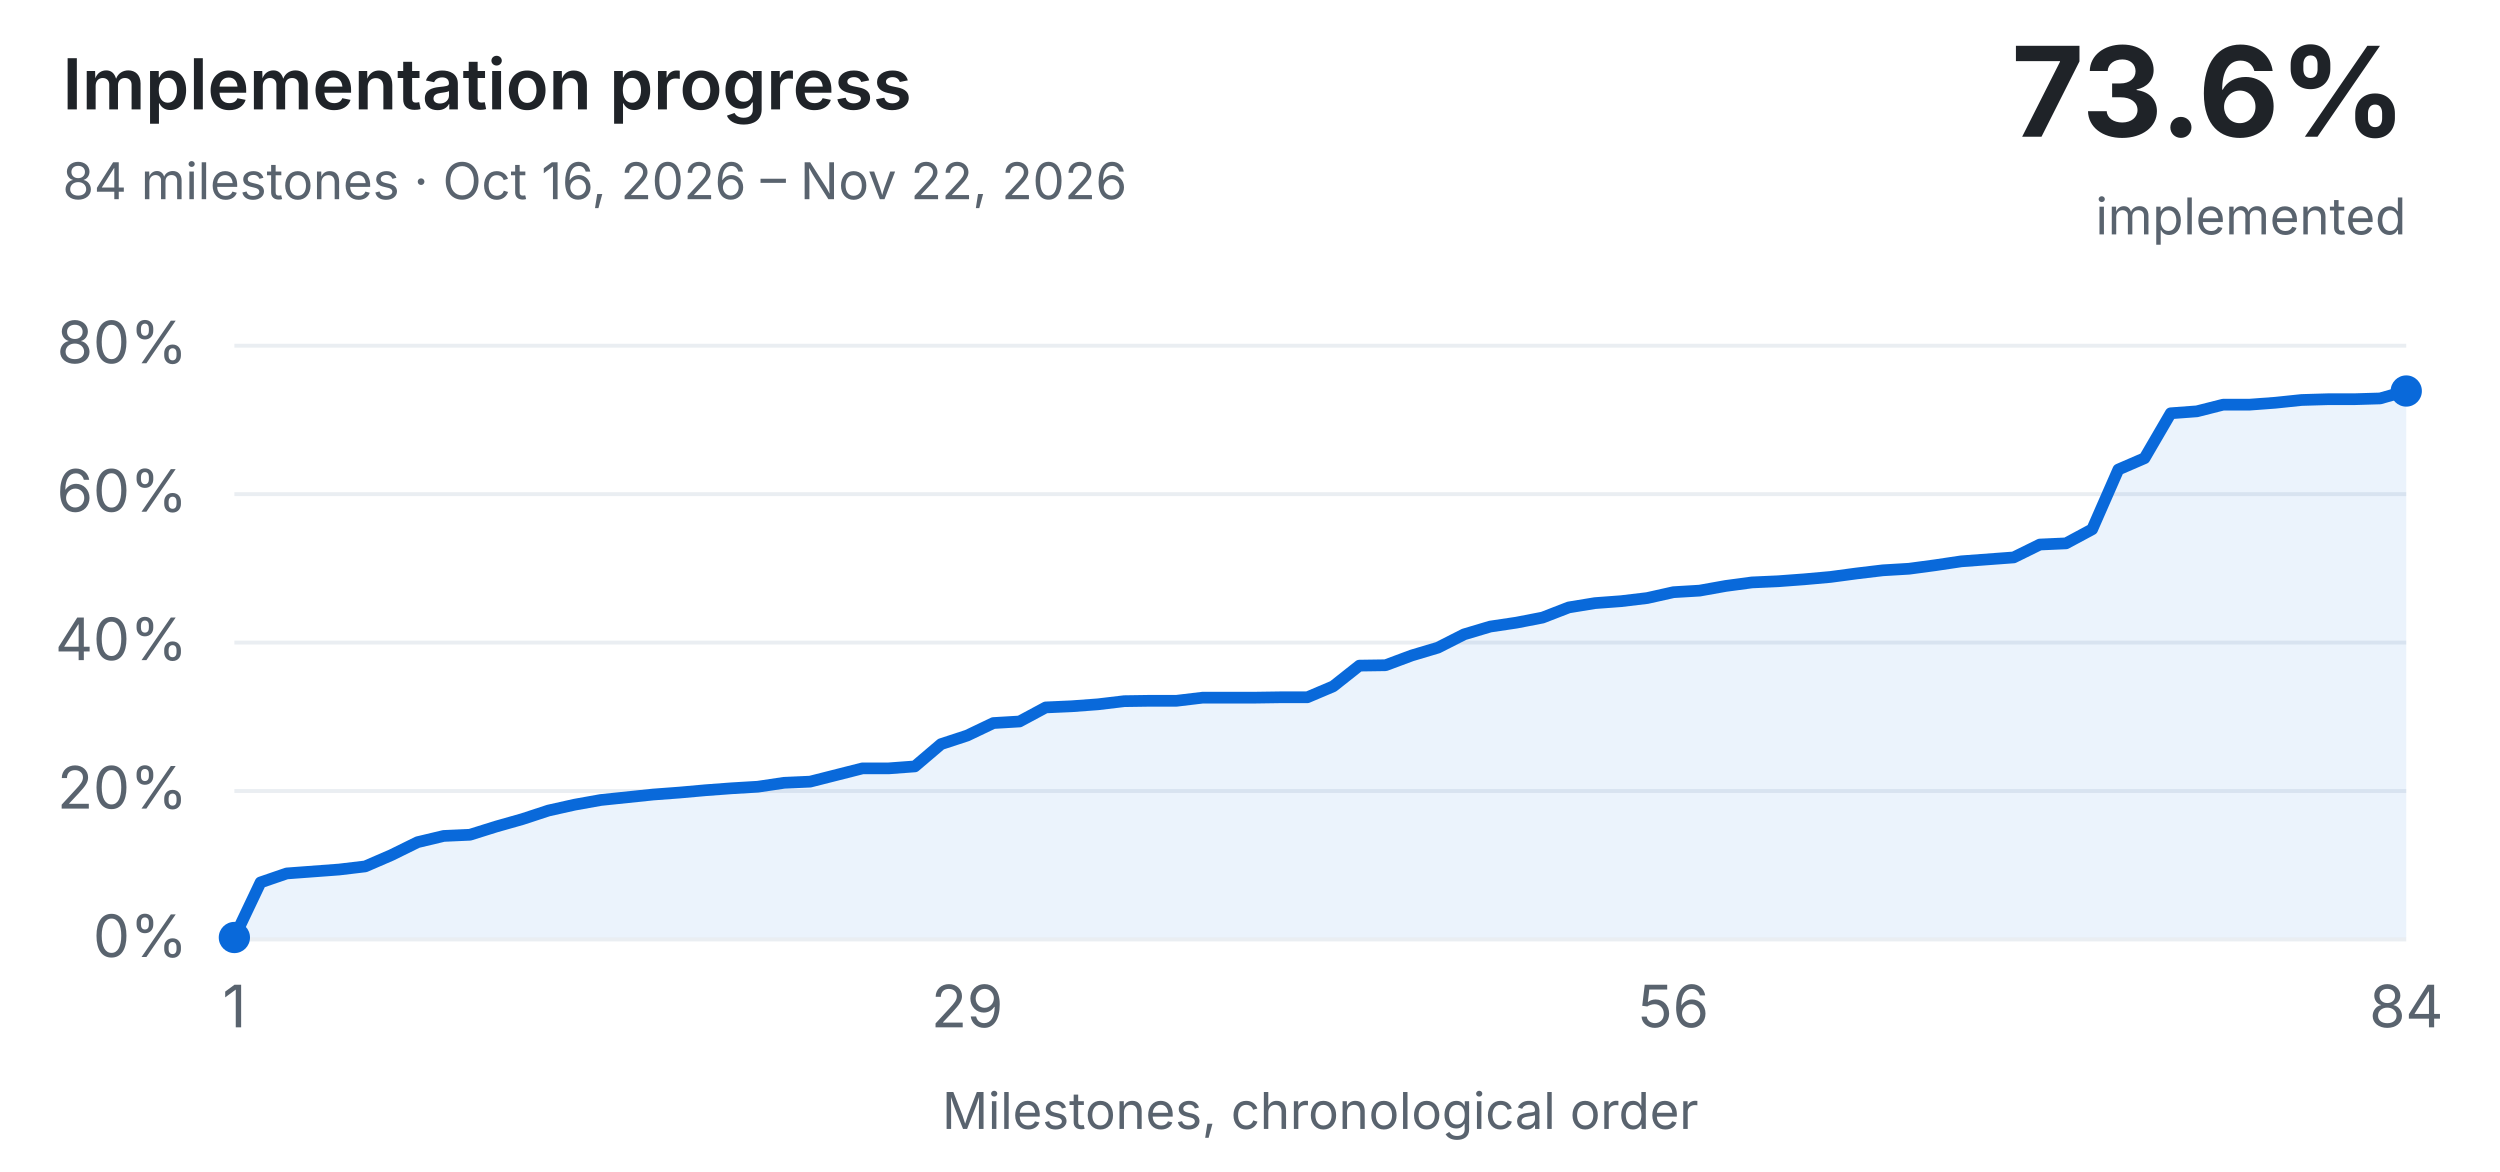
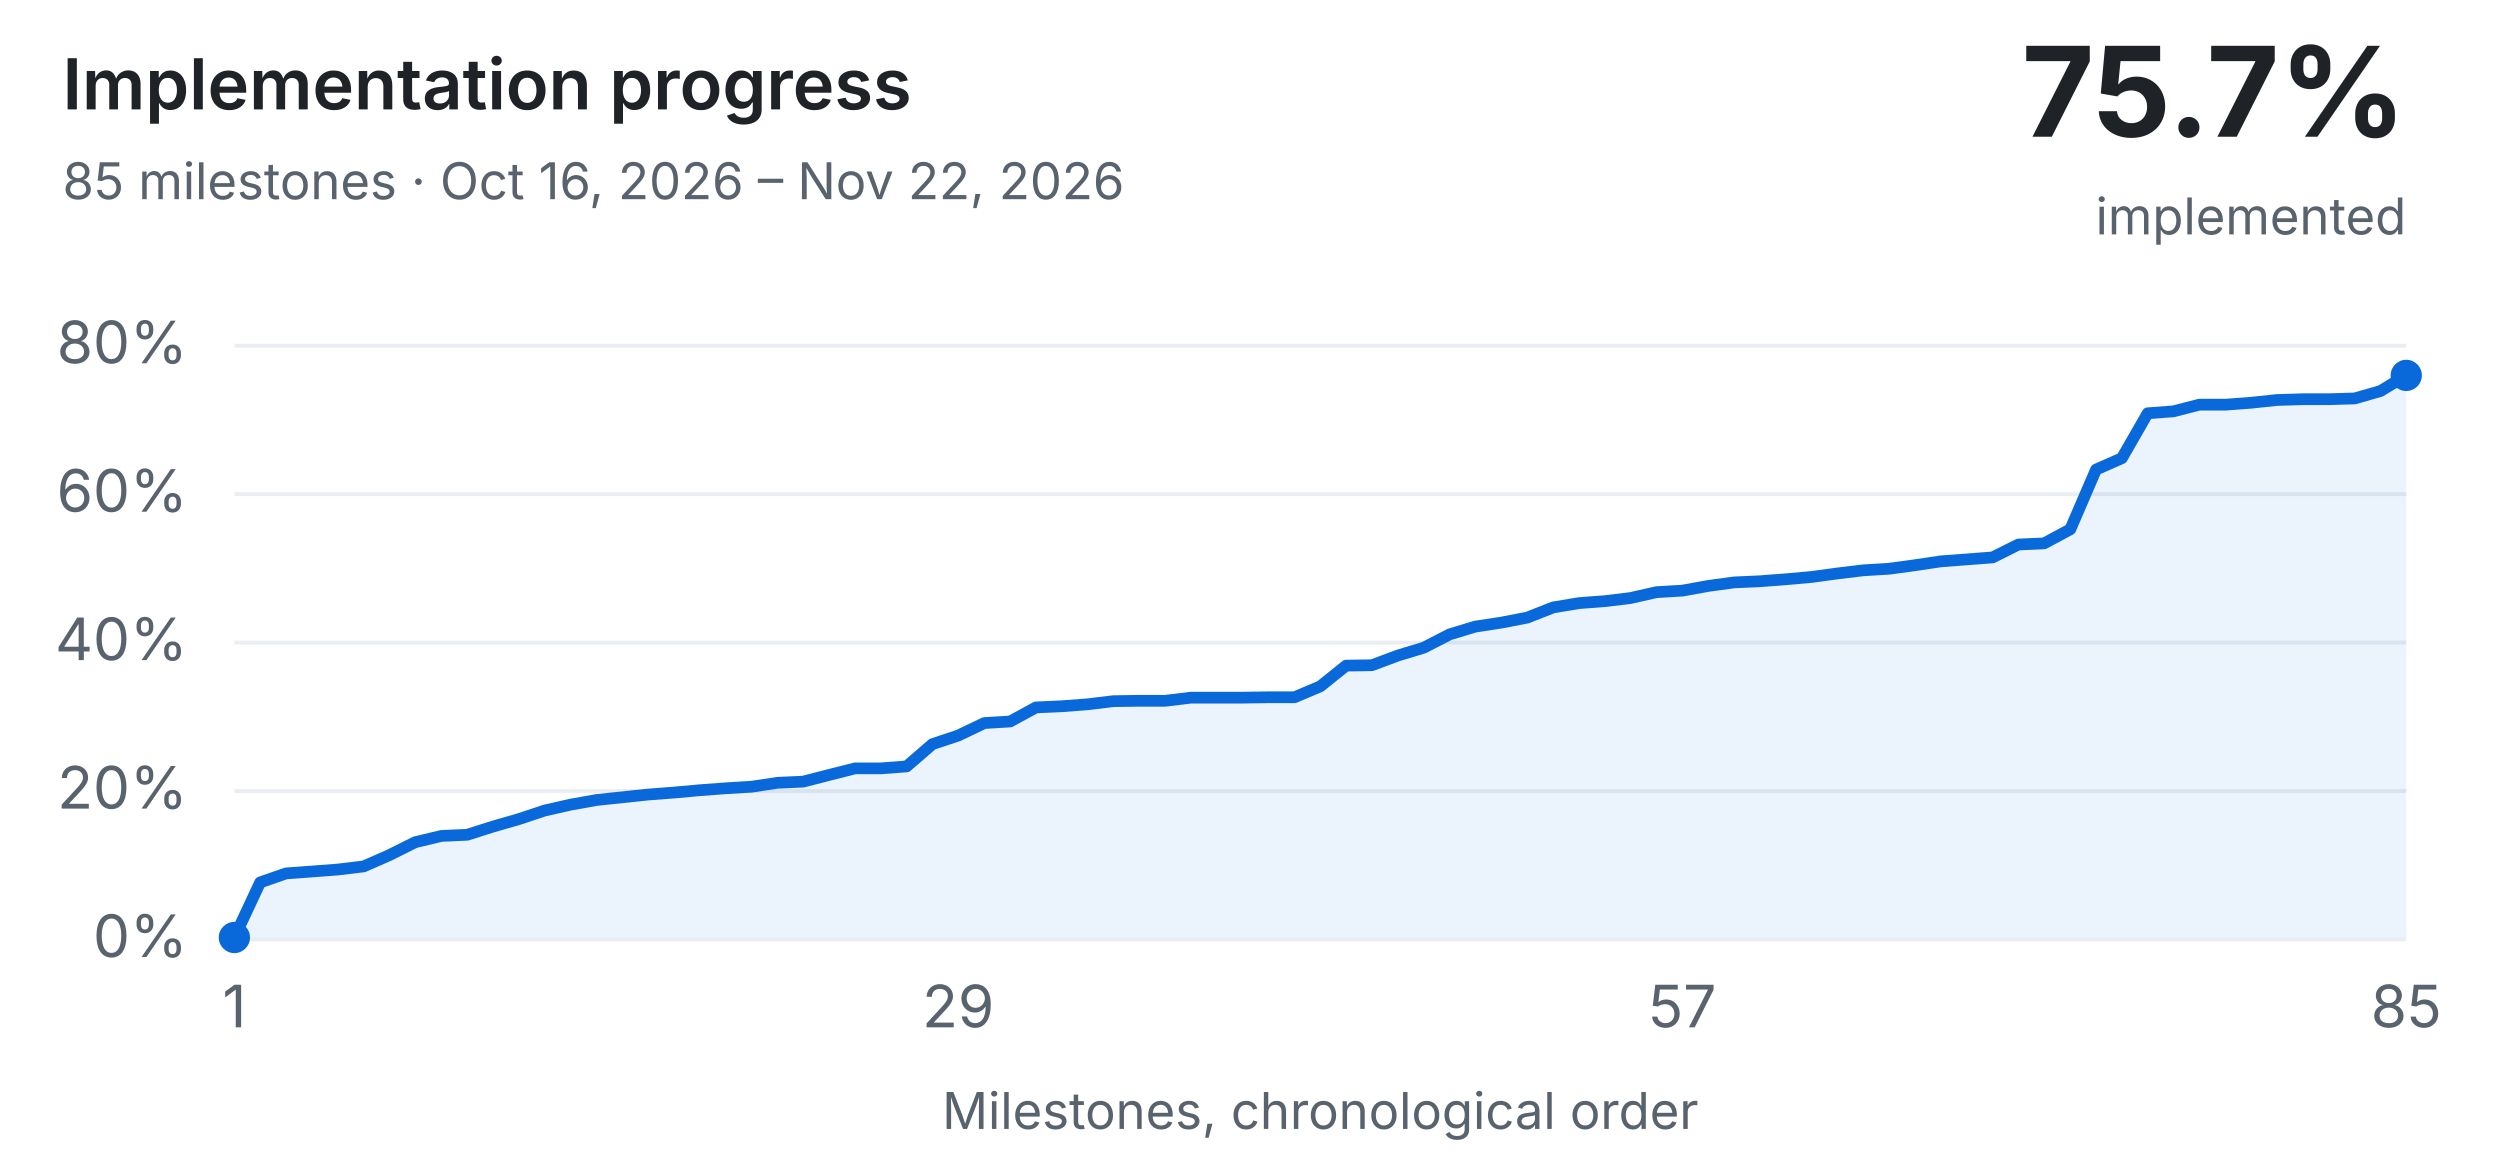
<svg xmlns="http://www.w3.org/2000/svg" width="640" height="300" viewBox="0 0 640 300" role="img" aria-labelledby="history-title history-description">
  <style>text{font:13px system-ui,-apple-system,Segoe UI,sans-serif;fill:#1f2328}.dim{fill:#59636e}.bg{fill:#eaeef2}.done{fill:#1a7f37}.part{fill:#d4a72c}.unchecked{fill:#0969da}@media (prefers-color-scheme:dark){text{fill:#e6edf3}.dim{fill:#9198a1}.bg{fill:#30363d}.done{fill:#3fb950}}</style>
  <style>
  .history-heading{font-size:18px;font-weight:600}
  .history-value{font-size:32px;font-weight:650}
  .history-axis{font-size:15px}
  .history-line{fill:none;stroke:#0969da;stroke-width:3;stroke-linecap:round;stroke-linejoin:round}
  .history-point,.history-area{fill:#0969da}
  .history-area{fill-opacity:.08}
  @media (prefers-color-scheme:dark){.history-line{stroke:#58a6ff}.history-point,.history-area{fill:#58a6ff}}
</style>
  <text class="history-heading" x="16" y="28">Implementation progress</text>
-   <text class="dim" x="16" y="51">84 milestones · Oct 16, 2026 – Nov 22, 2026</text>
-   <text class="history-value" x="616" y="35" text-anchor="end">73.6%</text>
+   <text class="dim" x="16" y="51">85 milestones · Oct 16, 2026 – Nov 22, 2026</text>
+   <text class="history-value" x="616" y="35" text-anchor="end">75.7%</text>
  <text class="dim" x="616" y="60" text-anchor="end">implemented</text>
  <rect class="bg" x="60" y="240.0" width="556" height="1" />
  <text class="dim history-axis" x="48" y="245.0" text-anchor="end">0%</text>
  <rect class="bg" x="60" y="202.0" width="556" height="1" />
  <text class="dim history-axis" x="48" y="207.0" text-anchor="end">20%</text>
  <rect class="bg" x="60" y="164.0" width="556" height="1" />
  <text class="dim history-axis" x="48" y="169.0" text-anchor="end">40%</text>
  <rect class="bg" x="60" y="126.0" width="556" height="1" />
  <text class="dim history-axis" x="48" y="131.0" text-anchor="end">60%</text>
  <rect class="bg" x="60" y="88.0" width="556" height="1" />
  <text class="dim history-axis" x="48" y="93.0" text-anchor="end">80%</text>
-   <polygon class="history-area" points="60.0,240 60.0,240.0 66.7,225.9 73.4,223.6 80.1,223.1 86.8,222.6 93.5,221.8 100.2,218.9 106.9,215.6 113.6,214.0 120.3,213.7 127.0,211.6 133.7,209.7 140.4,207.5 147.1,206.0 153.8,204.8 160.5,204.1 167.2,203.4 173.9,202.9 180.6,202.3 187.3,201.8 194.0,201.4 200.7,200.4 207.4,200.1 214.1,198.4 220.8,196.7 227.5,196.7 234.2,196.2 240.9,190.5 247.6,188.3 254.3,185.1 261.0,184.7 267.7,181.1 274.4,180.8 281.1,180.3 287.8,179.5 294.5,179.4 301.2,179.4 307.9,178.6 314.6,178.6 321.3,178.6 328.0,178.5 334.7,178.5 341.3,175.7 348.0,170.4 354.7,170.3 361.4,167.8 368.1,165.8 374.8,162.4 381.5,160.4 388.2,159.4 394.9,158.1 401.6,155.5 408.3,154.4 415.0,153.9 421.7,153.1 428.4,151.6 435.1,151.2 441.8,150.0 448.5,149.1 455.2,148.8 461.9,148.3 468.6,147.7 475.3,146.8 482.0,146.0 488.7,145.6 495.4,144.7 502.1,143.7 508.8,143.2 515.5,142.7 522.2,139.4 528.9,139.1 535.6,135.5 542.3,120.2 549.0,117.3 555.7,105.8 562.4,105.3 569.1,103.6 575.8,103.6 582.5,103.1 589.2,102.4 595.9,102.2 602.6,102.2 609.3,102.0 616.0,100.1 616.0,240" />
-   <polyline class="history-line" points="60.0,240.0 66.7,225.9 73.4,223.6 80.1,223.1 86.8,222.6 93.5,221.8 100.2,218.9 106.9,215.6 113.6,214.0 120.3,213.7 127.0,211.6 133.7,209.7 140.4,207.5 147.1,206.0 153.8,204.8 160.5,204.1 167.2,203.4 173.9,202.9 180.6,202.3 187.3,201.8 194.0,201.4 200.7,200.4 207.4,200.1 214.1,198.4 220.8,196.7 227.5,196.7 234.2,196.2 240.9,190.5 247.6,188.3 254.3,185.1 261.0,184.7 267.7,181.1 274.4,180.8 281.1,180.3 287.8,179.5 294.5,179.4 301.2,179.4 307.9,178.6 314.6,178.6 321.3,178.6 328.0,178.5 334.7,178.5 341.3,175.7 348.0,170.4 354.7,170.3 361.4,167.8 368.1,165.8 374.8,162.4 381.5,160.4 388.2,159.4 394.9,158.1 401.6,155.5 408.3,154.4 415.0,153.9 421.7,153.1 428.4,151.6 435.1,151.2 441.8,150.0 448.5,149.1 455.2,148.8 461.9,148.3 468.6,147.7 475.3,146.8 482.0,146.0 488.7,145.6 495.4,144.7 502.1,143.7 508.8,143.2 515.5,142.7 522.2,139.4 528.9,139.1 535.6,135.5 542.3,120.2 549.0,117.3 555.7,105.8 562.4,105.3 569.1,103.6 575.8,103.6 582.5,103.1 589.2,102.4 595.9,102.2 602.6,102.2 609.3,102.0 616.0,100.1" />
+   <polygon class="history-area" points="60.0,240 60.0,240.0 66.6,225.9 73.2,223.6 79.9,223.1 86.5,222.6 93.1,221.8 99.7,218.9 106.3,215.6 113.0,214.0 119.6,213.7 126.2,211.6 132.8,209.7 139.4,207.5 146.0,206.0 152.7,204.8 159.3,204.1 165.9,203.4 172.5,202.9 179.1,202.3 185.8,201.8 192.4,201.4 199.0,200.4 205.6,200.1 212.2,198.4 218.9,196.7 225.5,196.7 232.1,196.2 238.7,190.5 245.3,188.3 252.0,185.1 258.6,184.7 265.2,181.1 271.8,180.8 278.4,180.3 285.0,179.5 291.7,179.4 298.3,179.4 304.9,178.6 311.5,178.6 318.1,178.6 324.8,178.5 331.4,178.5 338.0,175.7 344.6,170.4 351.2,170.3 357.9,167.8 364.5,165.8 371.1,162.4 377.7,160.4 384.3,159.4 391.0,158.1 397.6,155.5 404.2,154.4 410.8,153.9 417.4,153.1 424.0,151.6 430.7,151.2 437.3,150.0 443.9,149.1 450.5,148.8 457.1,148.3 463.8,147.7 470.4,146.8 477.0,146.0 483.6,145.6 490.2,144.7 496.9,143.7 503.5,143.2 510.1,142.7 516.7,139.4 523.3,139.1 530.0,135.5 536.6,120.2 543.2,117.3 549.8,105.8 556.4,105.3 563.0,103.6 569.7,103.6 576.3,103.1 582.9,102.4 589.5,102.2 596.1,102.2 602.8,102.0 609.4,100.1 616.0,96.1 616.0,240" />
+   <polyline class="history-line" points="60.0,240.0 66.6,225.9 73.2,223.6 79.9,223.1 86.5,222.6 93.1,221.8 99.7,218.9 106.3,215.6 113.0,214.0 119.6,213.7 126.2,211.6 132.8,209.7 139.4,207.5 146.0,206.0 152.7,204.8 159.3,204.1 165.9,203.4 172.5,202.9 179.1,202.3 185.8,201.8 192.4,201.4 199.0,200.4 205.6,200.1 212.2,198.4 218.9,196.7 225.5,196.7 232.1,196.2 238.7,190.5 245.3,188.3 252.0,185.1 258.6,184.7 265.2,181.1 271.8,180.8 278.4,180.3 285.0,179.5 291.7,179.4 298.3,179.4 304.9,178.6 311.5,178.6 318.1,178.6 324.8,178.5 331.4,178.5 338.0,175.7 344.6,170.4 351.2,170.3 357.9,167.8 364.5,165.8 371.1,162.4 377.7,160.4 384.3,159.4 391.0,158.1 397.6,155.5 404.2,154.4 410.8,153.9 417.4,153.1 424.0,151.6 430.7,151.2 437.3,150.0 443.9,149.1 450.5,148.8 457.1,148.3 463.8,147.7 470.4,146.8 477.0,146.0 483.6,145.6 490.2,144.7 496.9,143.7 503.5,143.2 510.1,142.7 516.7,139.4 523.3,139.1 530.0,135.5 536.6,120.2 543.2,117.3 549.8,105.8 556.4,105.3 563.0,103.6 569.7,103.6 576.3,103.1 582.9,102.4 589.5,102.2 596.1,102.2 602.8,102.0 609.4,100.1 616.0,96.1" />
  <circle class="history-point" cx="60.0" cy="240.0" r="4" />
-   <circle fill="transparent" cx="66.7" cy="225.9" r="3" />
-   <circle fill="transparent" cx="73.4" cy="223.6" r="3" />
-   <circle fill="transparent" cx="80.1" cy="223.1" r="3" />
-   <circle fill="transparent" cx="86.8" cy="222.6" r="3" />
-   <circle fill="transparent" cx="93.5" cy="221.8" r="3" />
-   <circle fill="transparent" cx="100.2" cy="218.9" r="3" />
-   <circle fill="transparent" cx="106.9" cy="215.6" r="3" />
-   <circle fill="transparent" cx="113.6" cy="214.0" r="3" />
-   <circle fill="transparent" cx="120.3" cy="213.7" r="3" />
-   <circle fill="transparent" cx="127.0" cy="211.6" r="3" />
-   <circle fill="transparent" cx="133.7" cy="209.7" r="3" />
-   <circle fill="transparent" cx="140.4" cy="207.5" r="3" />
-   <circle fill="transparent" cx="147.1" cy="206.0" r="3" />
-   <circle fill="transparent" cx="153.8" cy="204.8" r="3" />
-   <circle fill="transparent" cx="160.5" cy="204.1" r="3" />
-   <circle fill="transparent" cx="167.2" cy="203.4" r="3" />
-   <circle fill="transparent" cx="173.9" cy="202.9" r="3" />
-   <circle fill="transparent" cx="180.6" cy="202.3" r="3" />
-   <circle fill="transparent" cx="187.3" cy="201.8" r="3" />
-   <circle fill="transparent" cx="194.0" cy="201.4" r="3" />
-   <circle fill="transparent" cx="200.7" cy="200.4" r="3" />
-   <circle fill="transparent" cx="207.4" cy="200.1" r="3" />
-   <circle fill="transparent" cx="214.1" cy="198.4" r="3" />
-   <circle fill="transparent" cx="220.8" cy="196.7" r="3" />
-   <circle fill="transparent" cx="227.5" cy="196.7" r="3" />
-   <circle fill="transparent" cx="234.2" cy="196.2" r="3" />
-   <circle fill="transparent" cx="240.9" cy="190.5" r="3" />
-   <circle fill="transparent" cx="247.6" cy="188.3" r="3" />
-   <circle fill="transparent" cx="254.3" cy="185.1" r="3" />
-   <circle fill="transparent" cx="261.0" cy="184.7" r="3" />
-   <circle fill="transparent" cx="267.7" cy="181.1" r="3" />
-   <circle fill="transparent" cx="274.4" cy="180.8" r="3" />
-   <circle fill="transparent" cx="281.1" cy="180.3" r="3" />
-   <circle fill="transparent" cx="287.8" cy="179.5" r="3" />
-   <circle fill="transparent" cx="294.5" cy="179.4" r="3" />
-   <circle fill="transparent" cx="301.2" cy="179.4" r="3" />
-   <circle fill="transparent" cx="307.9" cy="178.6" r="3" />
-   <circle fill="transparent" cx="314.6" cy="178.6" r="3" />
-   <circle fill="transparent" cx="321.3" cy="178.6" r="3" />
-   <circle fill="transparent" cx="328.0" cy="178.5" r="3" />
-   <circle fill="transparent" cx="334.7" cy="178.5" r="3" />
-   <circle fill="transparent" cx="341.3" cy="175.7" r="3" />
-   <circle fill="transparent" cx="348.0" cy="170.4" r="3" />
-   <circle fill="transparent" cx="354.7" cy="170.3" r="3" />
-   <circle fill="transparent" cx="361.4" cy="167.8" r="3" />
-   <circle fill="transparent" cx="368.1" cy="165.8" r="3" />
-   <circle fill="transparent" cx="374.8" cy="162.4" r="3" />
-   <circle fill="transparent" cx="381.5" cy="160.4" r="3" />
-   <circle fill="transparent" cx="388.2" cy="159.4" r="3" />
-   <circle fill="transparent" cx="394.9" cy="158.1" r="3" />
-   <circle fill="transparent" cx="401.6" cy="155.5" r="3" />
-   <circle fill="transparent" cx="408.3" cy="154.4" r="3" />
-   <circle fill="transparent" cx="415.0" cy="153.9" r="3" />
-   <circle fill="transparent" cx="421.7" cy="153.1" r="3" />
-   <circle fill="transparent" cx="428.4" cy="151.6" r="3" />
-   <circle fill="transparent" cx="435.1" cy="151.2" r="3" />
-   <circle fill="transparent" cx="441.8" cy="150.0" r="3" />
-   <circle fill="transparent" cx="448.5" cy="149.1" r="3" />
-   <circle fill="transparent" cx="455.2" cy="148.8" r="3" />
-   <circle fill="transparent" cx="461.9" cy="148.3" r="3" />
-   <circle fill="transparent" cx="468.6" cy="147.7" r="3" />
-   <circle fill="transparent" cx="475.3" cy="146.8" r="3" />
-   <circle fill="transparent" cx="482.0" cy="146.0" r="3" />
-   <circle fill="transparent" cx="488.7" cy="145.6" r="3" />
-   <circle fill="transparent" cx="495.4" cy="144.7" r="3" />
-   <circle fill="transparent" cx="502.1" cy="143.7" r="3" />
-   <circle fill="transparent" cx="508.8" cy="143.2" r="3" />
-   <circle fill="transparent" cx="515.5" cy="142.7" r="3" />
-   <circle fill="transparent" cx="522.2" cy="139.4" r="3" />
-   <circle fill="transparent" cx="528.9" cy="139.1" r="3" />
-   <circle fill="transparent" cx="535.6" cy="135.5" r="3" />
-   <circle fill="transparent" cx="542.3" cy="120.2" r="3" />
-   <circle fill="transparent" cx="549.0" cy="117.3" r="3" />
-   <circle fill="transparent" cx="555.7" cy="105.8" r="3" />
-   <circle fill="transparent" cx="562.4" cy="105.3" r="3" />
-   <circle fill="transparent" cx="569.1" cy="103.6" r="3" />
-   <circle fill="transparent" cx="575.8" cy="103.6" r="3" />
-   <circle fill="transparent" cx="582.5" cy="103.1" r="3" />
-   <circle fill="transparent" cx="589.2" cy="102.4" r="3" />
-   <circle fill="transparent" cx="595.9" cy="102.2" r="3" />
-   <circle fill="transparent" cx="602.6" cy="102.2" r="3" />
-   <circle fill="transparent" cx="609.3" cy="102.0" r="3" />
-   <circle class="history-point" cx="616.0" cy="100.1" r="4" />
+   <circle fill="transparent" cx="66.6" cy="225.9" r="3" />
+   <circle fill="transparent" cx="73.2" cy="223.6" r="3" />
+   <circle fill="transparent" cx="79.9" cy="223.1" r="3" />
+   <circle fill="transparent" cx="86.5" cy="222.6" r="3" />
+   <circle fill="transparent" cx="93.1" cy="221.8" r="3" />
+   <circle fill="transparent" cx="99.7" cy="218.9" r="3" />
+   <circle fill="transparent" cx="106.3" cy="215.6" r="3" />
+   <circle fill="transparent" cx="113.0" cy="214.0" r="3" />
+   <circle fill="transparent" cx="119.6" cy="213.7" r="3" />
+   <circle fill="transparent" cx="126.2" cy="211.6" r="3" />
+   <circle fill="transparent" cx="132.8" cy="209.7" r="3" />
+   <circle fill="transparent" cx="139.4" cy="207.5" r="3" />
+   <circle fill="transparent" cx="146.0" cy="206.0" r="3" />
+   <circle fill="transparent" cx="152.7" cy="204.8" r="3" />
+   <circle fill="transparent" cx="159.3" cy="204.1" r="3" />
+   <circle fill="transparent" cx="165.9" cy="203.4" r="3" />
+   <circle fill="transparent" cx="172.5" cy="202.9" r="3" />
+   <circle fill="transparent" cx="179.1" cy="202.3" r="3" />
+   <circle fill="transparent" cx="185.8" cy="201.8" r="3" />
+   <circle fill="transparent" cx="192.4" cy="201.4" r="3" />
+   <circle fill="transparent" cx="199.0" cy="200.4" r="3" />
+   <circle fill="transparent" cx="205.6" cy="200.1" r="3" />
+   <circle fill="transparent" cx="212.2" cy="198.4" r="3" />
+   <circle fill="transparent" cx="218.9" cy="196.7" r="3" />
+   <circle fill="transparent" cx="225.5" cy="196.7" r="3" />
+   <circle fill="transparent" cx="232.1" cy="196.2" r="3" />
+   <circle fill="transparent" cx="238.7" cy="190.5" r="3" />
+   <circle fill="transparent" cx="245.3" cy="188.3" r="3" />
+   <circle fill="transparent" cx="252.0" cy="185.1" r="3" />
+   <circle fill="transparent" cx="258.6" cy="184.7" r="3" />
+   <circle fill="transparent" cx="265.2" cy="181.1" r="3" />
+   <circle fill="transparent" cx="271.8" cy="180.8" r="3" />
+   <circle fill="transparent" cx="278.4" cy="180.3" r="3" />
+   <circle fill="transparent" cx="285.0" cy="179.5" r="3" />
+   <circle fill="transparent" cx="291.7" cy="179.4" r="3" />
+   <circle fill="transparent" cx="298.3" cy="179.4" r="3" />
+   <circle fill="transparent" cx="304.9" cy="178.6" r="3" />
+   <circle fill="transparent" cx="311.5" cy="178.6" r="3" />
+   <circle fill="transparent" cx="318.1" cy="178.6" r="3" />
+   <circle fill="transparent" cx="324.8" cy="178.5" r="3" />
+   <circle fill="transparent" cx="331.4" cy="178.5" r="3" />
+   <circle fill="transparent" cx="338.0" cy="175.7" r="3" />
+   <circle fill="transparent" cx="344.6" cy="170.4" r="3" />
+   <circle fill="transparent" cx="351.2" cy="170.3" r="3" />
+   <circle fill="transparent" cx="357.9" cy="167.8" r="3" />
+   <circle fill="transparent" cx="364.5" cy="165.8" r="3" />
+   <circle fill="transparent" cx="371.1" cy="162.4" r="3" />
+   <circle fill="transparent" cx="377.7" cy="160.4" r="3" />
+   <circle fill="transparent" cx="384.3" cy="159.4" r="3" />
+   <circle fill="transparent" cx="391.0" cy="158.1" r="3" />
+   <circle fill="transparent" cx="397.6" cy="155.5" r="3" />
+   <circle fill="transparent" cx="404.2" cy="154.4" r="3" />
+   <circle fill="transparent" cx="410.8" cy="153.9" r="3" />
+   <circle fill="transparent" cx="417.4" cy="153.1" r="3" />
+   <circle fill="transparent" cx="424.0" cy="151.6" r="3" />
+   <circle fill="transparent" cx="430.7" cy="151.2" r="3" />
+   <circle fill="transparent" cx="437.3" cy="150.0" r="3" />
+   <circle fill="transparent" cx="443.9" cy="149.1" r="3" />
+   <circle fill="transparent" cx="450.5" cy="148.8" r="3" />
+   <circle fill="transparent" cx="457.1" cy="148.3" r="3" />
+   <circle fill="transparent" cx="463.8" cy="147.7" r="3" />
+   <circle fill="transparent" cx="470.4" cy="146.8" r="3" />
+   <circle fill="transparent" cx="477.0" cy="146.0" r="3" />
+   <circle fill="transparent" cx="483.6" cy="145.6" r="3" />
+   <circle fill="transparent" cx="490.2" cy="144.7" r="3" />
+   <circle fill="transparent" cx="496.9" cy="143.7" r="3" />
+   <circle fill="transparent" cx="503.5" cy="143.2" r="3" />
+   <circle fill="transparent" cx="510.1" cy="142.7" r="3" />
+   <circle fill="transparent" cx="516.7" cy="139.4" r="3" />
+   <circle fill="transparent" cx="523.3" cy="139.1" r="3" />
+   <circle fill="transparent" cx="530.0" cy="135.5" r="3" />
+   <circle fill="transparent" cx="536.6" cy="120.2" r="3" />
+   <circle fill="transparent" cx="543.2" cy="117.3" r="3" />
+   <circle fill="transparent" cx="549.8" cy="105.8" r="3" />
+   <circle fill="transparent" cx="556.4" cy="105.3" r="3" />
+   <circle fill="transparent" cx="563.0" cy="103.6" r="3" />
+   <circle fill="transparent" cx="569.7" cy="103.6" r="3" />
+   <circle fill="transparent" cx="576.3" cy="103.1" r="3" />
+   <circle fill="transparent" cx="582.9" cy="102.4" r="3" />
+   <circle fill="transparent" cx="589.5" cy="102.2" r="3" />
+   <circle fill="transparent" cx="596.1" cy="102.2" r="3" />
+   <circle fill="transparent" cx="602.8" cy="102.0" r="3" />
+   <circle fill="transparent" cx="609.4" cy="100.1" r="3" />
+   <circle class="history-point" cx="616.0" cy="96.1" r="4" />
  <text class="dim history-axis" x="60.0" y="263" text-anchor="middle">1</text>
-   <text class="dim history-axis" x="247.6" y="263" text-anchor="middle">29</text>
-   <text class="dim history-axis" x="428.4" y="263" text-anchor="middle">56</text>
-   <text class="dim history-axis" x="616.0" y="263" text-anchor="middle">84</text>
+   <text class="dim history-axis" x="245.3" y="263" text-anchor="middle">29</text>
+   <text class="dim history-axis" x="430.7" y="263" text-anchor="middle">57</text>
+   <text class="dim history-axis" x="616.0" y="263" text-anchor="middle">85</text>
  <text class="dim" x="338" y="289" text-anchor="middle">Milestones, chronological order</text>
</svg>
